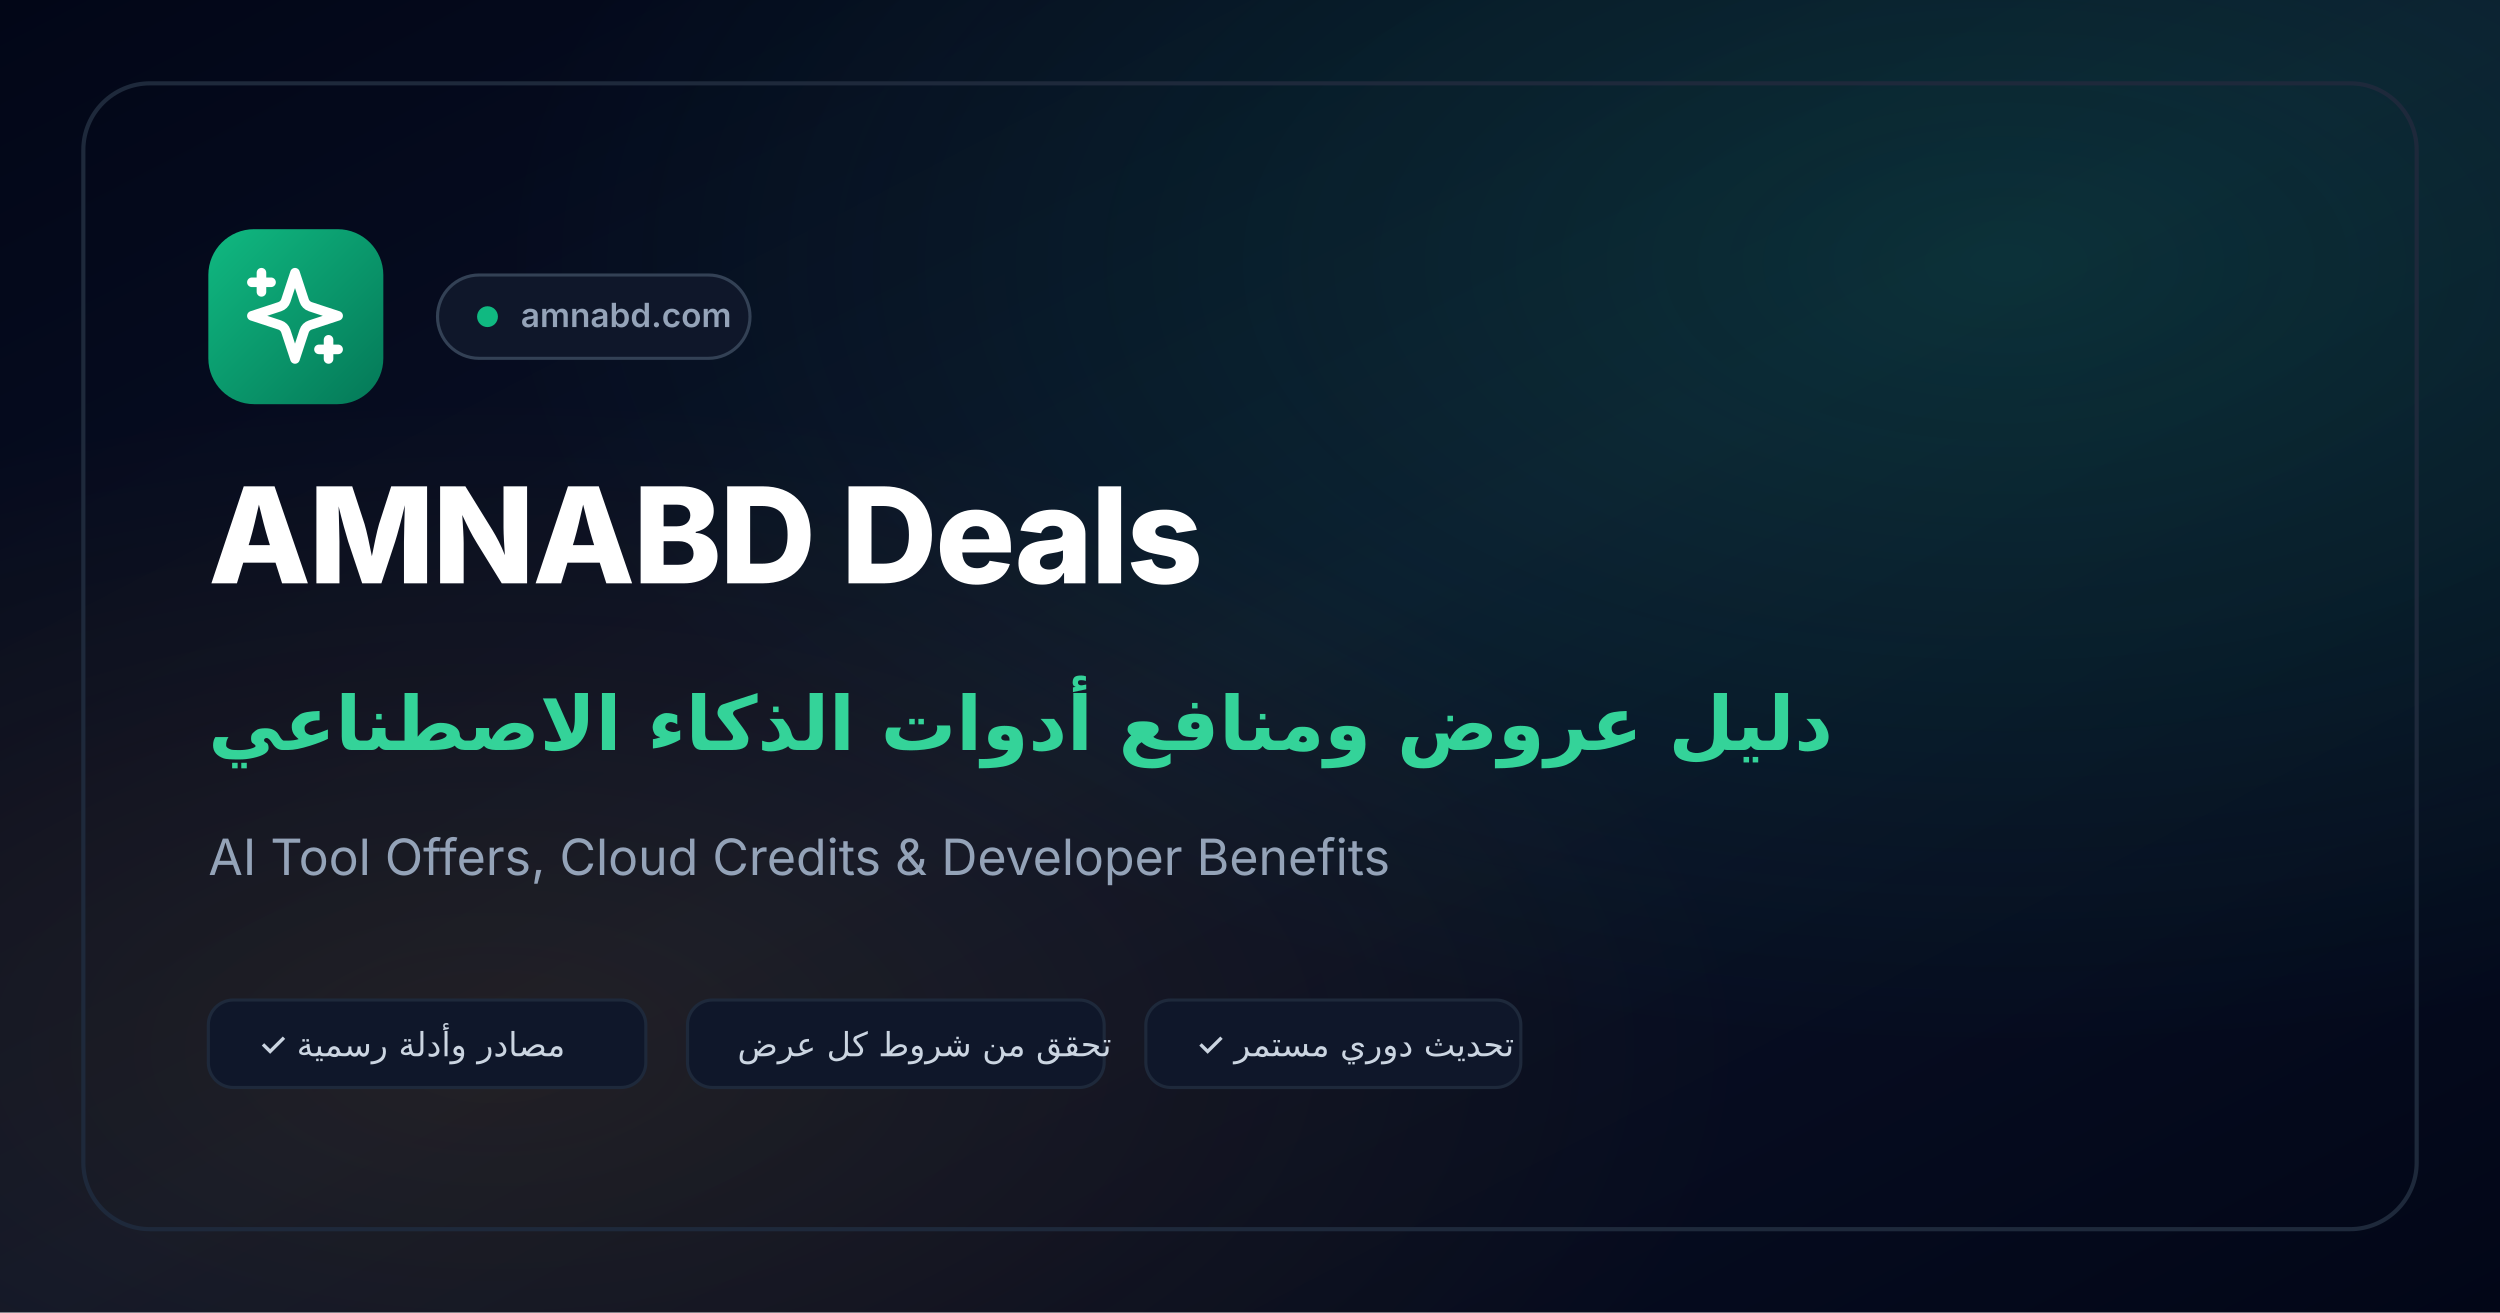
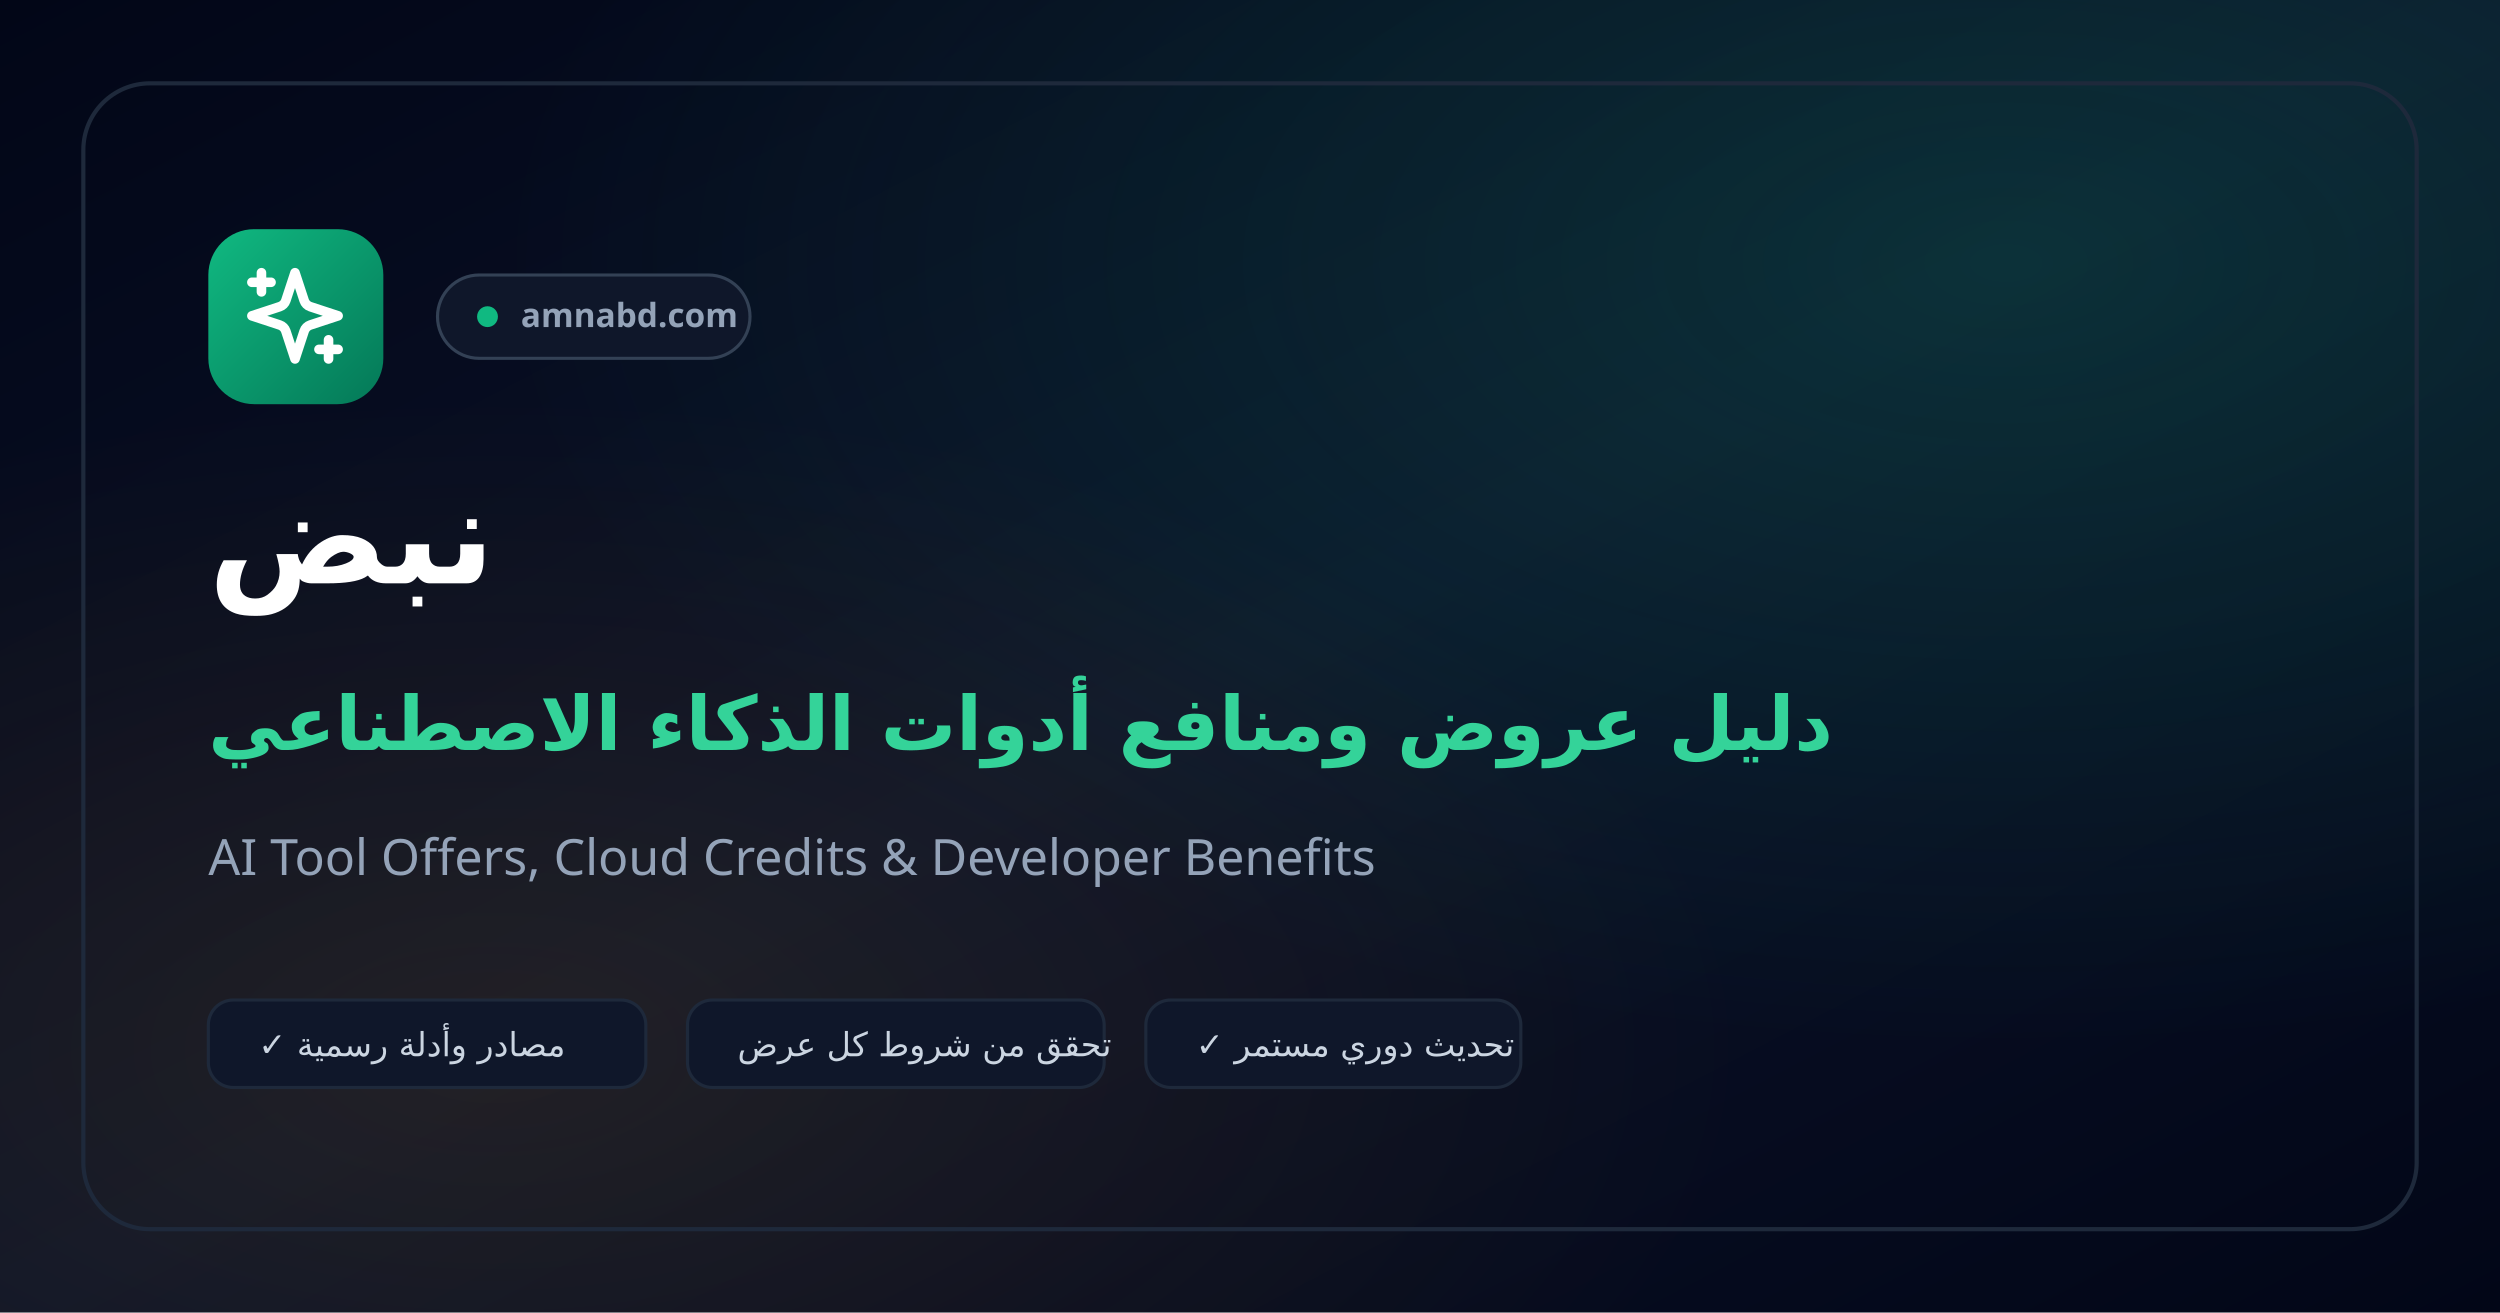
<svg xmlns="http://www.w3.org/2000/svg" viewBox="0 0 1200 630" width="1200" height="630">
  <defs>
    <linearGradient id="bgGrad" x1="0%" y1="0%" x2="100%" y2="100%">
      <stop offset="0%" stop-color="#020617" />
      <stop offset="50%" stop-color="#0b1329" />
      <stop offset="100%" stop-color="#020617" />
    </linearGradient>
    <linearGradient id="brandGrad" x1="0%" y1="0%" x2="100%" y2="100%">
      <stop offset="0%" stop-color="#10b981" />
      <stop offset="100%" stop-color="#047857" />
    </linearGradient>
    <radialGradient id="glow" cx="80%" cy="20%" r="60%">
      <stop offset="0%" stop-color="#10b981" stop-opacity="0.18" />
      <stop offset="100%" stop-color="#10b981" stop-opacity="0" />
    </radialGradient>
    <radialGradient id="glow2" cx="20%" cy="80%" r="50%">
      <stop offset="0%" stop-color="#f59e0b" stop-opacity="0.1" />
      <stop offset="100%" stop-color="#f59e0b" stop-opacity="0" />
    </radialGradient>
  </defs>
  <rect width="1200" height="630" fill="url(#bgGrad)" />
  <rect width="1200" height="630" fill="url(#glow)" />
  <rect width="1200" height="630" fill="url(#glow2)" />
  <rect x="40" y="40" width="1120" height="550" rx="32" fill="none" stroke="#1e293b" stroke-width="2" />
  <g transform="translate(100, 110)">
    <rect width="84" height="84" rx="22" fill="url(#brandGrad)" />
    <g transform="translate(14, 14) scale(2.3)" stroke="#ffffff" stroke-width="2" stroke-linecap="round" stroke-linejoin="round" fill="none">
      <path d="m12 3-1.912 5.813a2 2 0 0 1-1.275 1.275L3 12l5.813 1.912a2 2 0 0 1 1.275 1.275L12 21l1.912-5.813a2 2 0 0 1 1.275-1.275L21 12l-5.813-1.912a2 2 0 0 1-1.275-1.275L12 3Z" />
      <path d="M5 3v4" />
      <path d="M19 17v4" />
      <path d="M3 5h4" />
      <path d="M17 19h4" />
    </g>
  </g>
  <g transform="translate(210, 132)">
    <rect width="150" height="40" rx="20" fill="#0f172a" stroke="#334155" stroke-width="1.5" />
    <circle cx="24" cy="20" r="5" fill="#10b981" />
-     <text x="40" y="25" fill="#94a3b8" font-family="system-ui, -apple-system, sans-serif" font-size="16" font-weight="600">amnabd.com</text>
+     <text x="40" y="25" fill="#94a3b8" font-family="Tahoma, Segoe UI, system-ui, sans-serif" font-size="16" font-weight="600">amnabd.com</text>
  </g>
-   <text x="100" y="280" fill="#ffffff" font-family="system-ui, -apple-system, sans-serif" font-size="64" font-weight="800" letter-spacing="-1">AMNABD Deals</text>
-   <text x="100" y="360" fill="#34d399" font-family="system-ui, -apple-system, sans-serif" font-size="36" font-weight="700">دليل عروض ومنافع أدوات الذكاء الاصطناعي</text>
-   <text x="100" y="420" fill="#94a3b8" font-family="system-ui, -apple-system, sans-serif" font-size="24" font-weight="400">AI Tool Offers, Cloud Credits &amp; Developer Benefits</text>
+   <text x="100" y="280" fill="#ffffff" font-family="Tahoma, Segoe UI, system-ui, sans-serif" font-size="64" font-weight="800">نبض</text>
+   <text x="100" y="360" fill="#34d399" font-family="Tahoma, Segoe UI, system-ui, sans-serif" font-size="36" font-weight="700">دليل عروض ومنافع أدوات الذكاء الاصطناعي</text>
+   <text x="100" y="420" fill="#94a3b8" font-family="Tahoma, Segoe UI, system-ui, sans-serif" font-size="24" font-weight="400">AI Tool Offers, Cloud Credits &amp; Developer Benefits</text>
  <g transform="translate(100, 480)">
    <rect width="210" height="42" rx="12" fill="#0f172a" stroke="#1e293b" stroke-width="1.5" />
-     <text x="24" y="27" fill="#cbd5e1" font-family="system-ui, -apple-system, sans-serif" font-size="16" font-weight="500">✓ مصادر وأدلة رسمية</text>
+     <text x="24" y="27" fill="#cbd5e1" font-family="Tahoma, Segoe UI, system-ui, sans-serif" font-size="16" font-weight="500">✓ مصادر وأدلة رسمية</text>
  </g>
  <g transform="translate(330, 480)">
    <rect width="200" height="42" rx="12" fill="#0f172a" stroke="#1e293b" stroke-width="1.5" />
-     <text x="24" y="27" fill="#cbd5e1" font-family="system-ui, -apple-system, sans-serif" font-size="16" font-weight="500">تحقق من شروط كل عرض</text>
+     <text x="24" y="27" fill="#cbd5e1" font-family="Tahoma, Segoe UI, system-ui, sans-serif" font-size="16" font-weight="500">تحقق من شروط كل عرض</text>
  </g>
  <g transform="translate(550, 480)">
    <rect width="180" height="42" rx="12" fill="#0f172a" stroke="#1e293b" stroke-width="1.5" />
-     <text x="24" y="27" fill="#cbd5e1" font-family="system-ui, -apple-system, sans-serif" font-size="16" font-weight="500">✓ تحديث دوري مستمر</text>
+     <text x="24" y="27" fill="#cbd5e1" font-family="Tahoma, Segoe UI, system-ui, sans-serif" font-size="16" font-weight="500">✓ تحديث دوري مستمر</text>
  </g>
</svg>
